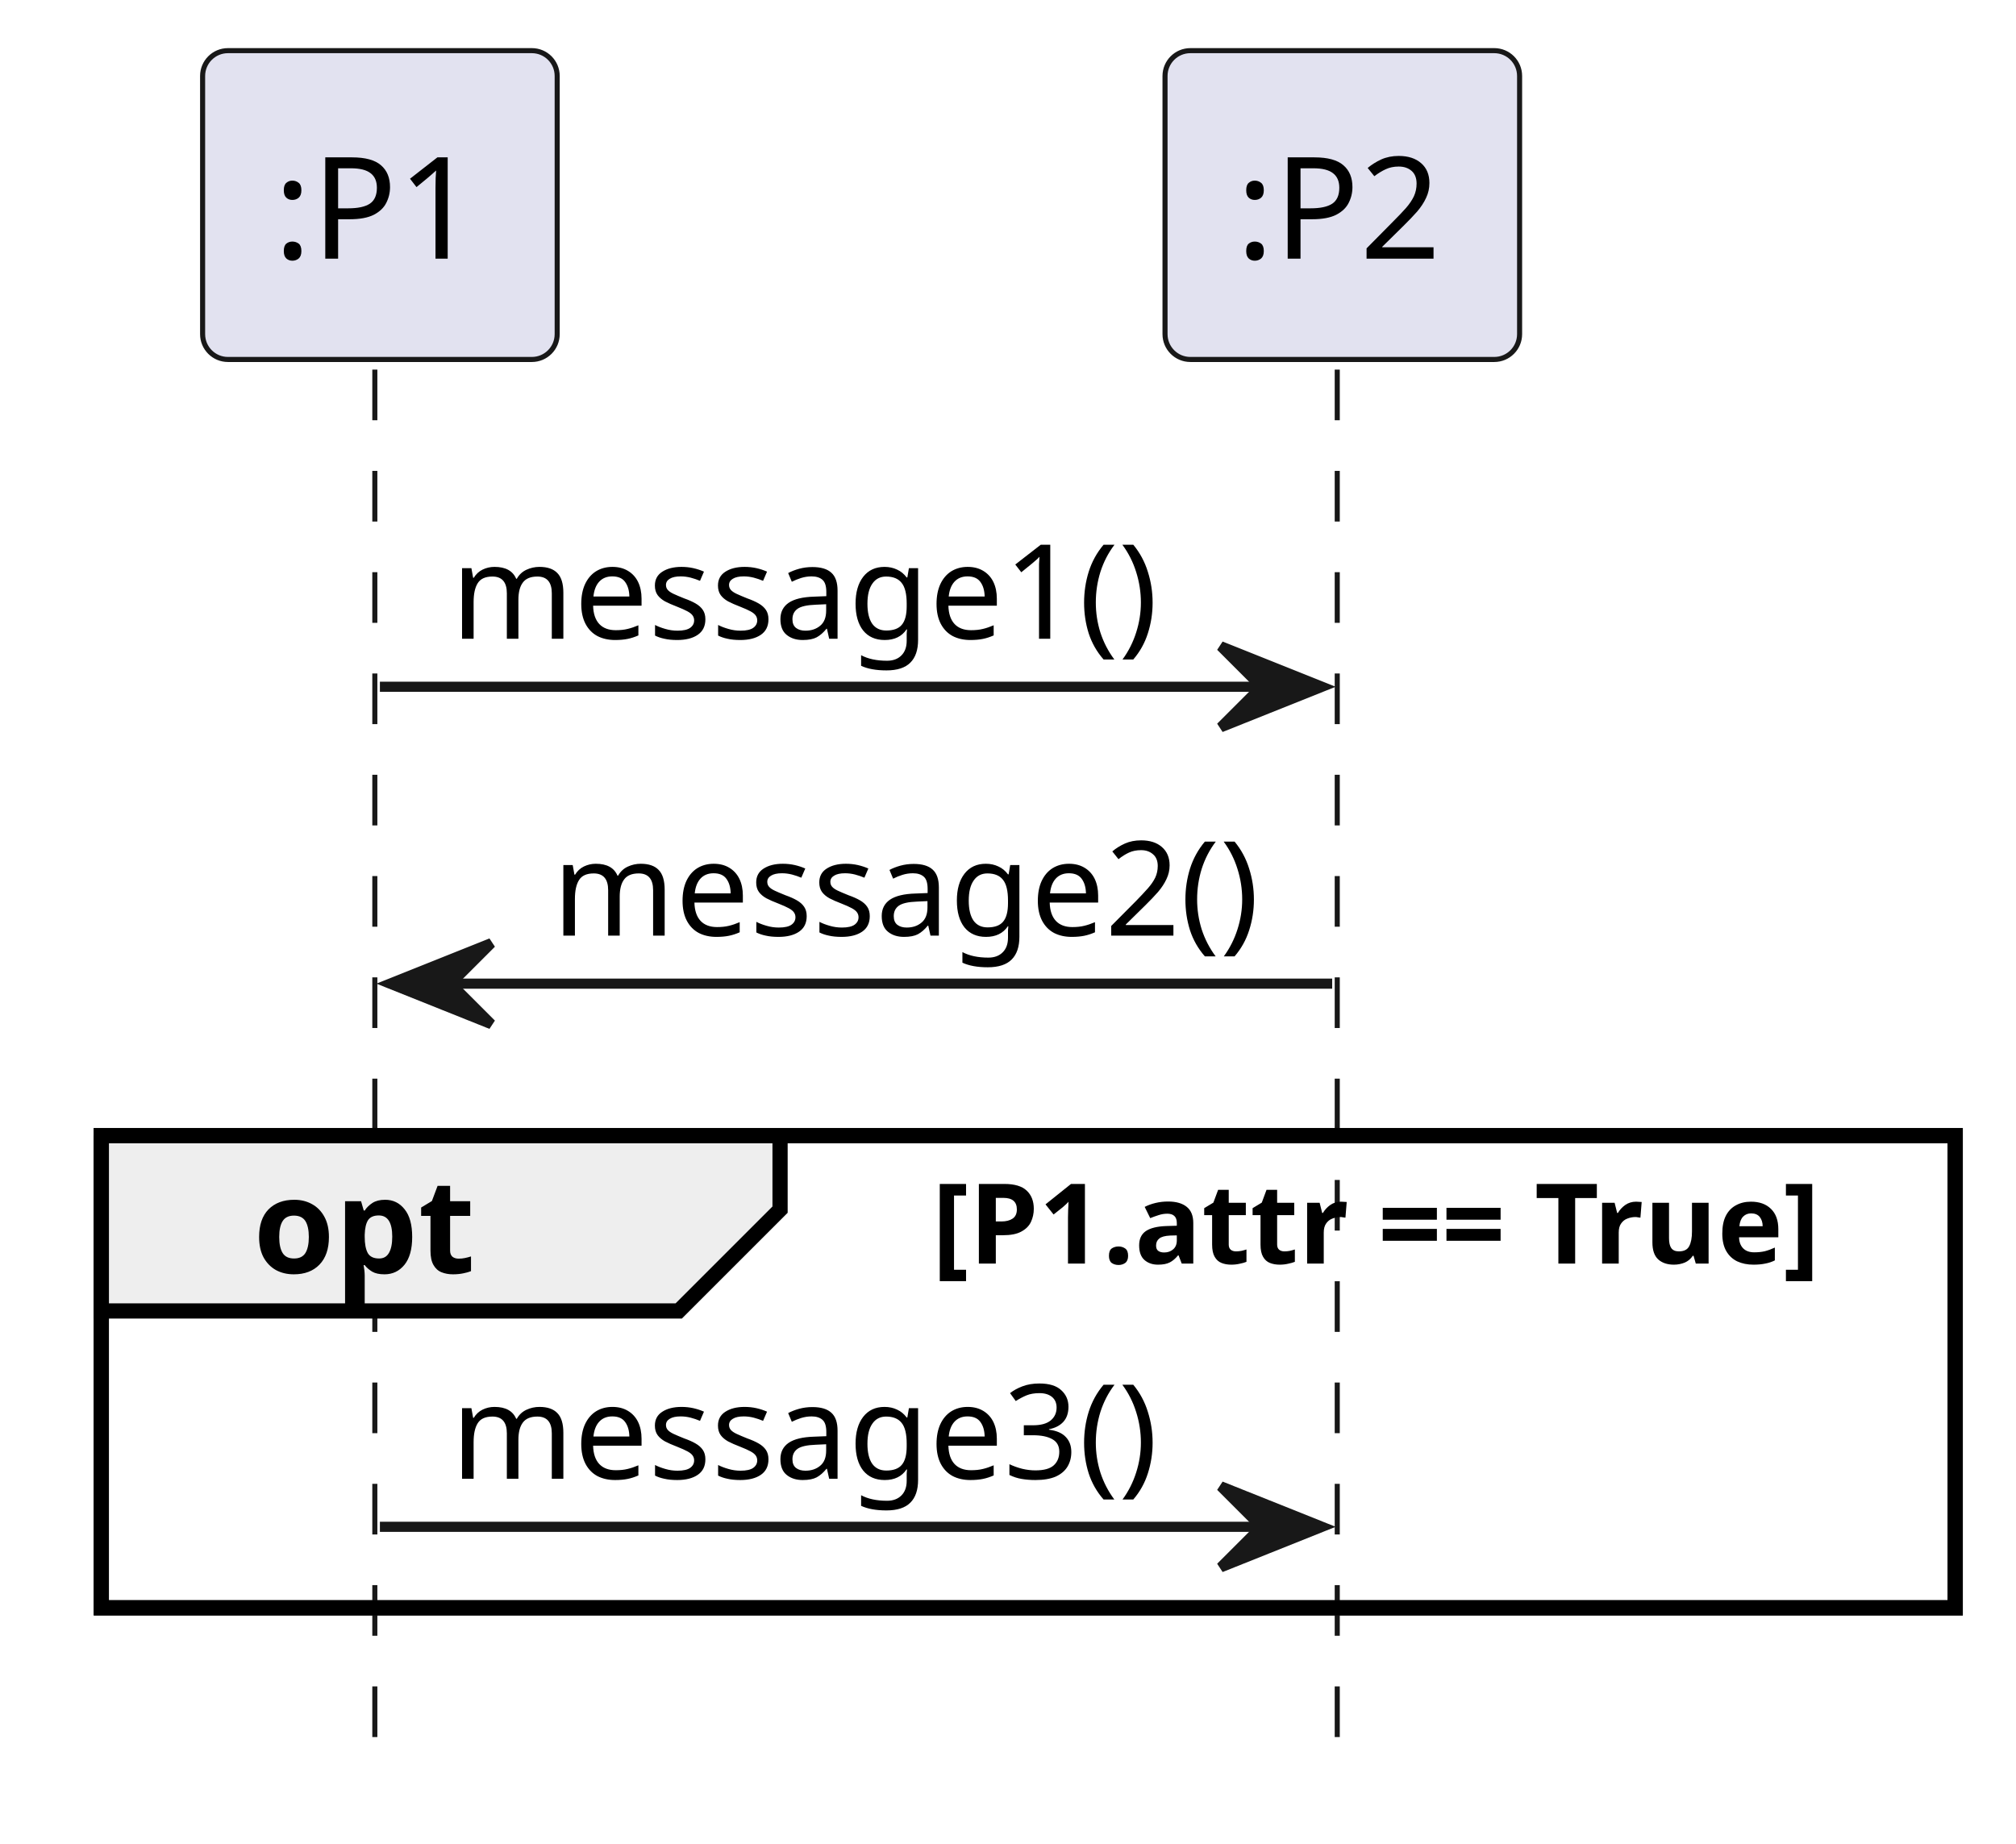
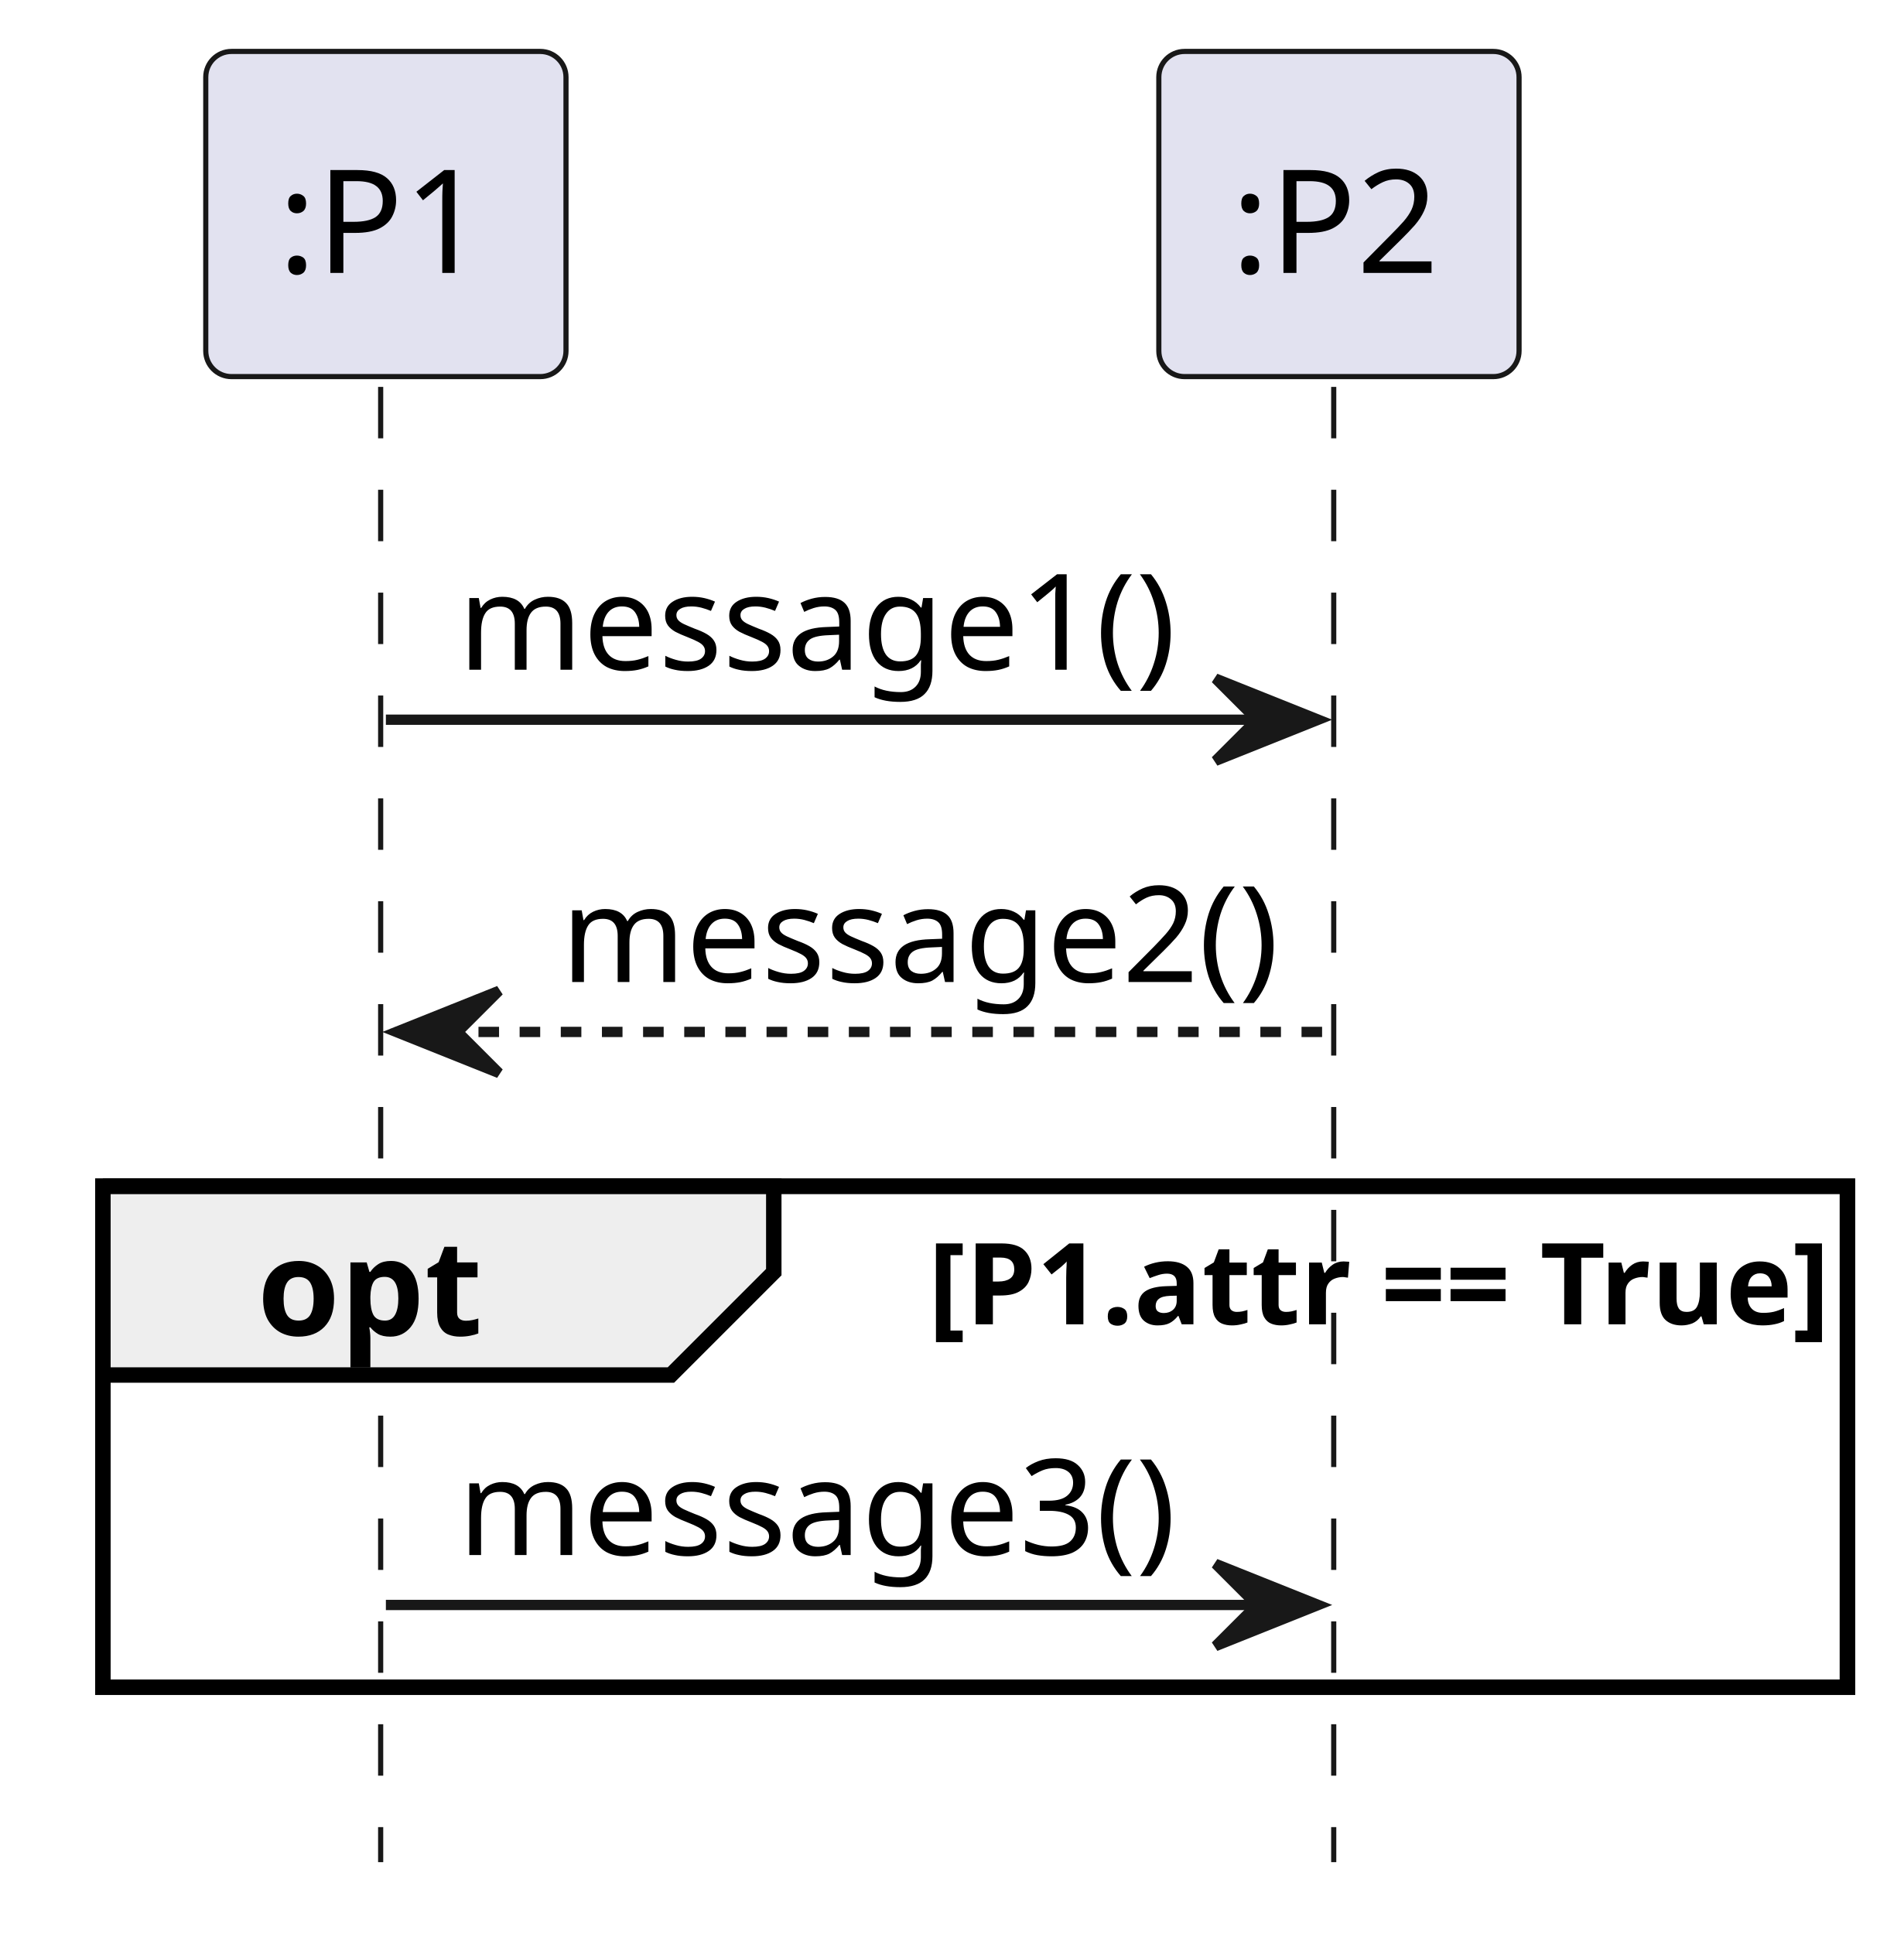
- <svg xmlns="http://www.w3.org/2000/svg" contentStyleType="text/css" height="182px" preserveAspectRatio="none" style="width:199px;height:182px;background:#00000000;" version="1.1" viewBox="0 0 199 182" width="199px" zoomAndPan="magnify">
+ <svg xmlns="http://www.w3.org/2000/svg" contentStyleType="text/css" data-diagram-type="SEQUENCE" height="188px" preserveAspectRatio="none" style="width:185px;height:188px;" version="1.1" viewBox="0 0 185 188" width="185px" zoomAndPan="magnify">
  <defs />
  <g>
-     <rect fill="none" height="46.621" style="stroke:#000000;stroke-width:1.5;" width="183" x="10" y="112.109" />
-     <line style="stroke:#181818;stroke-width:0.5;stroke-dasharray:5.0,5.0;" x1="37" x2="37" y1="36.488" y2="175.731" />
-     <line style="stroke:#181818;stroke-width:0.5;stroke-dasharray:5.0,5.0;" x1="132" x2="132" y1="36.488" y2="175.731" />
-     <rect fill="#E2E2F0" height="30.488" rx="2.5" ry="2.5" style="stroke:#181818;stroke-width:0.5;" width="35" x="20" y="5" />
-     <text fill="#000000" font-family="sans-serif" font-size="14" lengthAdjust="spacing" textLength="21" x="27" y="25.535">:P1</text>
-     <rect fill="#E2E2F0" height="30.488" rx="2.5" ry="2.5" style="stroke:#181818;stroke-width:0.5;" width="35" x="115" y="5" />
-     <text fill="#000000" font-family="sans-serif" font-size="14" lengthAdjust="spacing" textLength="21" x="122" y="25.535">:P2</text>
-     <polygon fill="#181818" points="120.5,63.799,130.5,67.799,120.5,71.799,124.5,67.799" style="stroke:#181818;stroke-width:1.0;" />
-     <line style="stroke:#181818;stroke-width:1.0;" x1="37.5" x2="126.5" y1="67.799" y2="67.799" />
-     <text fill="#000000" font-family="sans-serif" font-size="13" lengthAdjust="spacing" textLength="71" x="44.5" y="63.057">message1()</text>
-     <polygon fill="#181818" points="48.5,93.109,38.5,97.109,48.5,101.109,44.5,97.109" style="stroke:#181818;stroke-width:1.0;" />
-     <line style="stroke:#181818;stroke-width:1.0;" x1="42.5" x2="131.5" y1="97.109" y2="97.109" />
-     <text fill="#000000" font-family="sans-serif" font-size="13" lengthAdjust="spacing" textLength="71" x="54.5" y="92.367">message2()</text>
-     <path d="M10,112.109 L77,112.109 L77,119.42 L67,129.42 L10,129.42 L10,112.109 " fill="#EEEEEE" style="stroke:#000000;stroke-width:1.5;" />
-     <rect fill="none" height="46.621" style="stroke:#000000;stroke-width:1.5;" width="183" x="10" y="112.109" />
-     <text fill="#000000" font-family="sans-serif" font-size="13" font-weight="bold" lengthAdjust="spacing" textLength="22" x="25" y="125.678">opt</text>
-     <text fill="#000000" font-family="sans-serif" font-size="11" font-weight="bold" lengthAdjust="spacing" textLength="96" x="92" y="124.744">[P1.attr == True]</text>
-     <polygon fill="#181818" points="120.5,146.731,130.5,150.731,120.5,154.731,124.5,150.731" style="stroke:#181818;stroke-width:1.0;" />
-     <line style="stroke:#181818;stroke-width:1.0;" x1="37.5" x2="126.5" y1="150.731" y2="150.731" />
-     <text fill="#000000" font-family="sans-serif" font-size="13" lengthAdjust="spacing" textLength="71" x="44.5" y="145.988">message3()</text>
+     <rect fill="none" height="48.703" style="stroke:#000000;stroke-width:1.5;" width="169.569" x="10" y="115.312" />
+     <g class="participant-lifeline" data-entity-uid="part1" data-qualified-name="P1" id="part1-lifeline">
+       <g>
+         <rect fill="#000000" fill-opacity="0" height="143.406" width="8" x="33.507" y="37.609" />
+         <line style="stroke:#181818;stroke-width:0.5;stroke-dasharray:5,5;" x1="37" x2="37" y1="37.609" y2="181.016" />
+       </g>
+     </g>
+     <g class="participant-lifeline" data-entity-uid="part2" data-qualified-name="P2" id="part2-lifeline">
+       <g>
+         <rect fill="#000000" fill-opacity="0" height="143.406" width="8" x="126.144" y="37.609" />
+         <line style="stroke:#181818;stroke-width:0.5;stroke-dasharray:5,5;" x1="129.637" x2="129.637" y1="37.609" y2="181.016" />
+       </g>
+     </g>
+     <g class="participant participant-head" data-entity-uid="part1" data-qualified-name="P1" id="part1-head">
+       <rect fill="#E2E2F0" height="31.609" rx="2.5" ry="2.5" style="stroke:#181818;stroke-width:0.5;" width="35.014" x="20" y="5" />
+       <text fill="#000000" font-family="sans-serif" font-size="14" lengthAdjust="spacing" textLength="21.014" x="27" y="26.533">:P1</text>
+     </g>
+     <g class="participant participant-head" data-entity-uid="part2" data-qualified-name="P2" id="part2-head">
+       <rect fill="#E2E2F0" height="31.609" rx="2.5" ry="2.5" style="stroke:#181818;stroke-width:0.5;" width="35.014" x="112.637" y="5" />
+       <text fill="#000000" font-family="sans-serif" font-size="14" lengthAdjust="spacing" textLength="21.014" x="119.637" y="26.533">:P2</text>
+     </g>
+     <g class="message" data-entity-1="part1" data-entity-2="part2" id="msg1">
+       <polygon fill="#181818" points="118.144,65.961,128.144,69.961,118.144,73.961,122.144,69.961" style="stroke:#181818;stroke-width:1;" />
+       <line style="stroke:#181818;stroke-width:1;" x1="37.507" x2="124.144" y1="69.961" y2="69.961" />
+       <text fill="#000000" font-family="sans-serif" font-size="13" lengthAdjust="spacing" textLength="68.637" x="44.507" y="65.105">message1()</text>
+     </g>
+     <g class="message" data-entity-1="part2" data-entity-2="part1" id="msg2">
+       <polygon fill="#181818" points="48.507,96.312,38.507,100.312,48.507,104.312,44.507,100.312" style="stroke:#181818;stroke-width:1;" />
+       <line style="stroke:#181818;stroke-width:1;stroke-dasharray:2,2;" x1="42.507" x2="129.144" y1="100.312" y2="100.312" />
+       <text fill="#000000" font-family="sans-serif" font-size="13" lengthAdjust="spacing" textLength="68.637" x="54.507" y="95.456">message2()</text>
+     </g>
+     <path d="M10,115.312 L75.211,115.312 L75.211,123.664 L65.211,133.664 L10,133.664 L10,115.312" fill="#EEEEEE" style="stroke:#000000;stroke-width:1.5;" />
+     <rect fill="none" height="48.703" style="stroke:#000000;stroke-width:1.5;" width="169.569" x="10" y="115.312" />
+     <text fill="#000000" font-family="sans-serif" font-size="13" font-weight="bold" lengthAdjust="spacing" textLength="20.211" x="25" y="129.808">opt</text>
+     <text fill="#000000" font-family="sans-serif" font-size="11" font-weight="bold" lengthAdjust="spacing" textLength="84.358" x="90.211" y="128.731">[P1.attr == True]</text>
+     <g class="message" data-entity-1="part1" data-entity-2="part2" id="msg3">
+       <polygon fill="#181818" points="118.144,152.016,128.144,156.016,118.144,160.016,122.144,156.016" style="stroke:#181818;stroke-width:1;" />
+       <line style="stroke:#181818;stroke-width:1;" x1="37.507" x2="124.144" y1="156.016" y2="156.016" />
+       <text fill="#000000" font-family="sans-serif" font-size="13" lengthAdjust="spacing" textLength="68.637" x="44.507" y="151.159">message3()</text>
+     </g>
  </g>
</svg>
